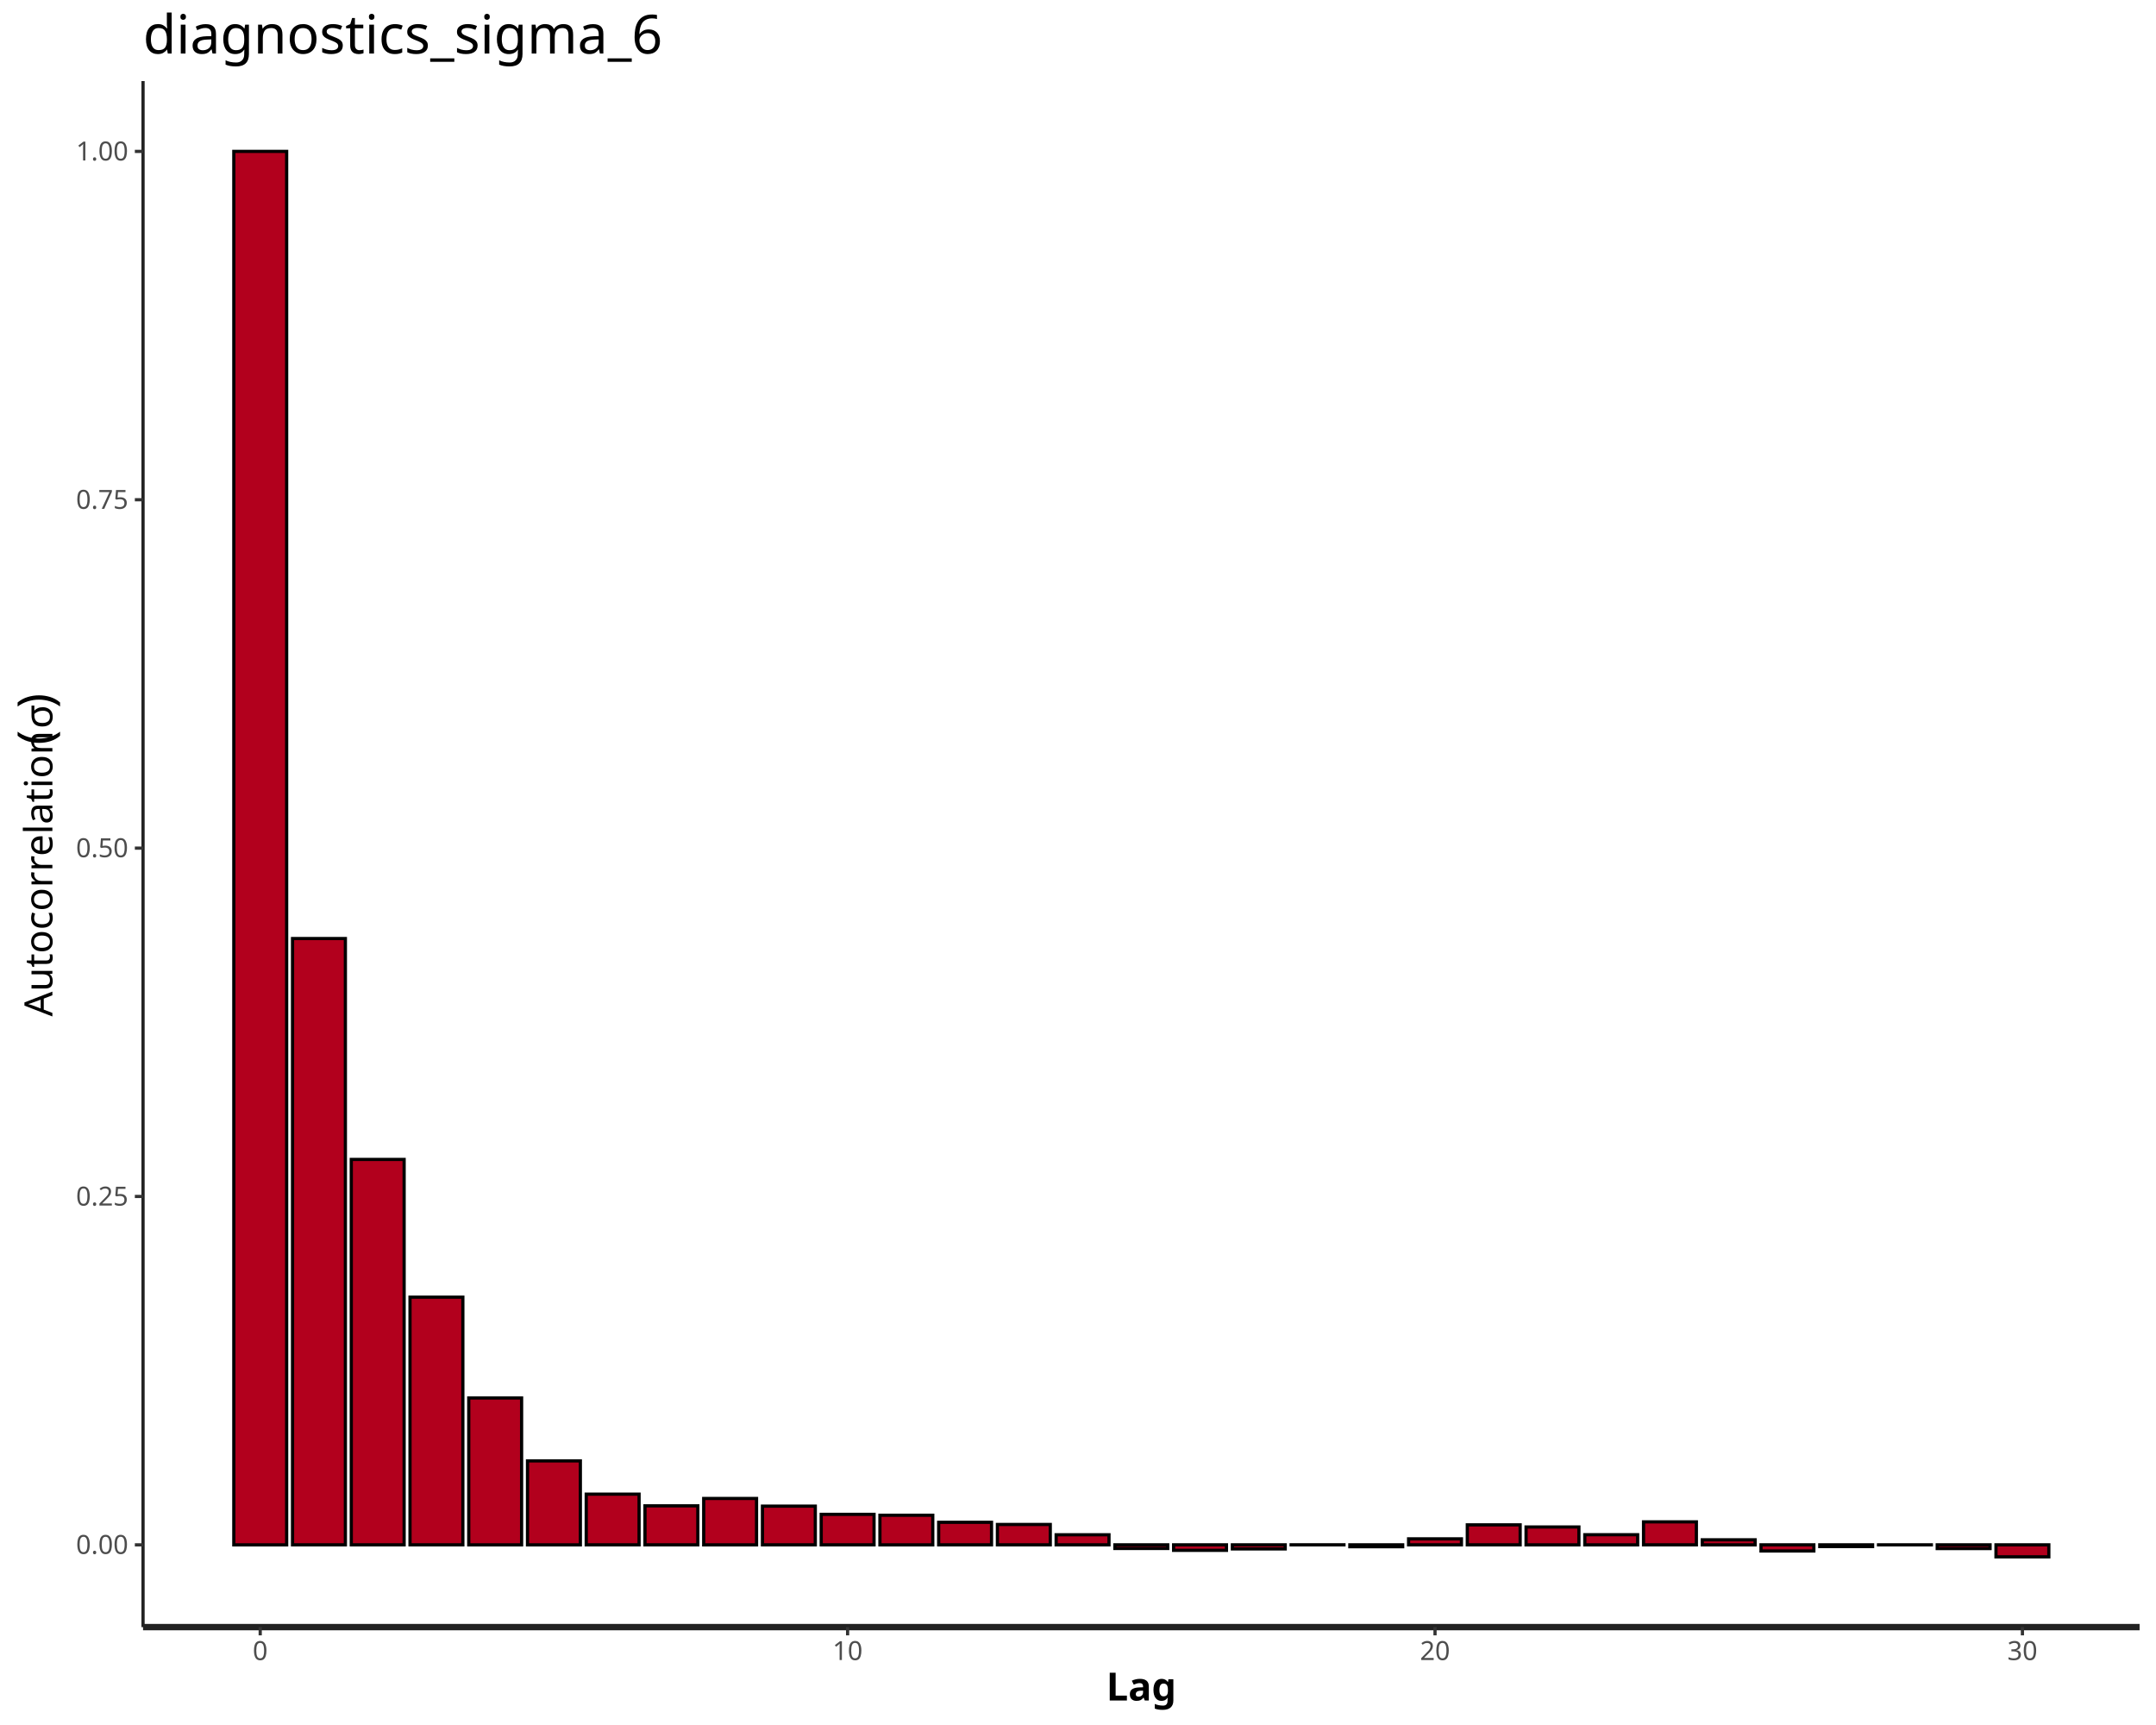
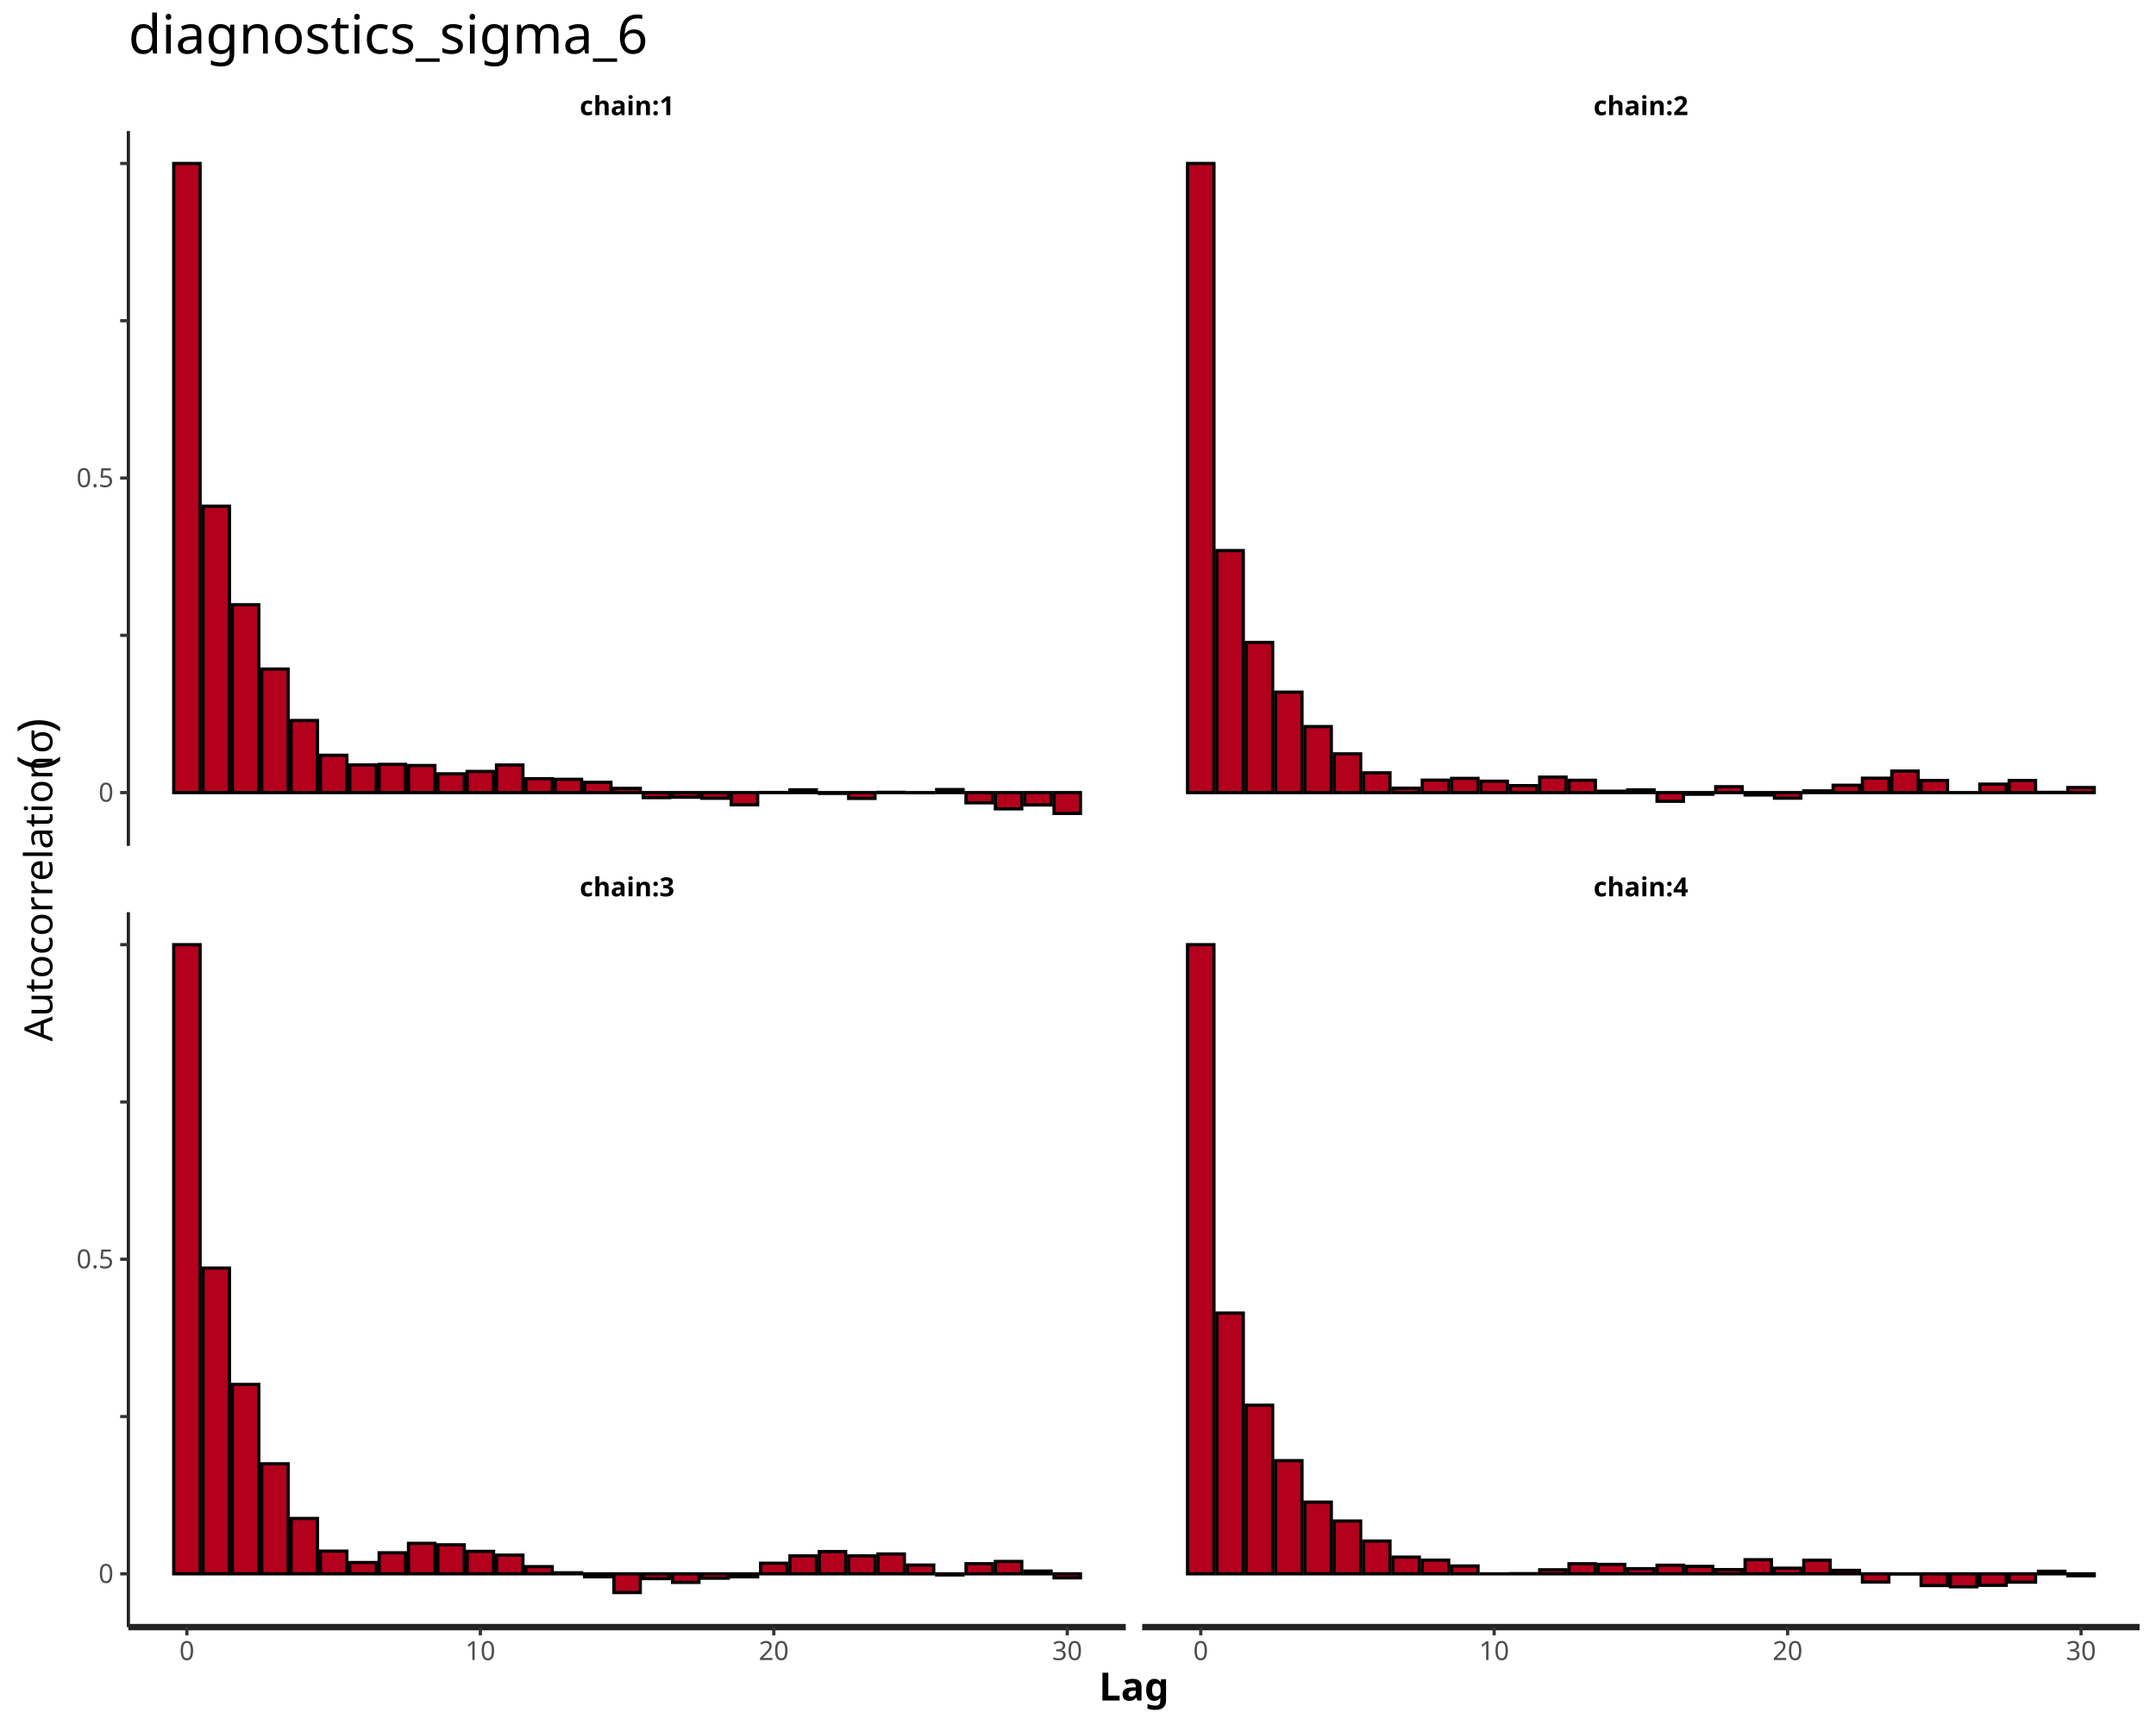
<svg xmlns="http://www.w3.org/2000/svg" class="svglite" data-engine-version="2.0" width="720.00pt" height="576.00pt" viewBox="0 0 720.00 576.00">
  <defs>
    <style type="text/css">
    .svglite line, .svglite polyline, .svglite polygon, .svglite path, .svglite rect, .svglite circle {
      fill: none;
      stroke: #000000;
      stroke-linecap: round;
      stroke-linejoin: round;
      stroke-miterlimit: 10.00;
    }
  </style>
  </defs>
  <rect width="100%" height="100%" style="stroke: none; fill: #FFFFFF;" />
  <defs>
    <clipPath id="cpMC4wMHw3MjAuMDB8MC4wMHw1NzYuMDA=">
      <rect x="0.00" y="0.00" width="720.00" height="576.00" />
    </clipPath>
  </defs>
  <g clip-path="url(#cpMC4wMHw3MjAuMDB8MC4wMHw1NzYuMDA=)">
    <rect x="0.00" y="0.00" width="720.00" height="576.00" style="stroke-width: 1.07; stroke: #FFFFFF; fill: #FFFFFF;" />
  </g>
  <defs>
-     <clipPath id="cpNDcuNzd8NzE0LjUyfDI3LjA4fDU0My4zMg==">
-       <rect x="47.77" y="27.08" width="666.75" height="516.24" />
-     </clipPath>
-   </defs>
-   <g clip-path="url(#cpNDcuNzd8NzE0LjUyfDI3LjA4fDU0My4zMg==)">
-     <rect x="47.77" y="27.08" width="666.75" height="516.24" style="stroke-width: 1.07; stroke: none; fill: #FFFFFF;" />
-     <rect x="78.08" y="50.55" width="17.65" height="465.30" style="stroke-width: 1.07; stroke-linecap: butt; stroke-linejoin: miter; fill: #B2001D;" />
-     <rect x="97.69" y="313.39" width="17.65" height="202.45" style="stroke-width: 1.07; stroke-linecap: butt; stroke-linejoin: miter; fill: #B2001D;" />
-     <rect x="117.31" y="387.15" width="17.65" height="128.69" style="stroke-width: 1.07; stroke-linecap: butt; stroke-linejoin: miter; fill: #B2001D;" />
-     <rect x="136.92" y="433.14" width="17.65" height="82.70" style="stroke-width: 1.07; stroke-linecap: butt; stroke-linejoin: miter; fill: #B2001D;" />
-     <rect x="156.54" y="466.80" width="17.65" height="49.05" style="stroke-width: 1.07; stroke-linecap: butt; stroke-linejoin: miter; fill: #B2001D;" />
-     <rect x="176.16" y="487.81" width="17.65" height="28.04" style="stroke-width: 1.07; stroke-linecap: butt; stroke-linejoin: miter; fill: #B2001D;" />
-     <rect x="195.77" y="498.92" width="17.65" height="16.92" style="stroke-width: 1.07; stroke-linecap: butt; stroke-linejoin: miter; fill: #B2001D;" />
-     <rect x="215.39" y="502.82" width="17.65" height="13.02" style="stroke-width: 1.07; stroke-linecap: butt; stroke-linejoin: miter; fill: #B2001D;" />
-     <rect x="235.00" y="500.36" width="17.65" height="15.49" style="stroke-width: 1.07; stroke-linecap: butt; stroke-linejoin: miter; fill: #B2001D;" />
-     <rect x="254.62" y="502.92" width="17.65" height="12.92" style="stroke-width: 1.07; stroke-linecap: butt; stroke-linejoin: miter; fill: #B2001D;" />
-     <rect x="274.24" y="505.66" width="17.65" height="10.18" style="stroke-width: 1.07; stroke-linecap: butt; stroke-linejoin: miter; fill: #B2001D;" />
-     <rect x="293.85" y="505.96" width="17.65" height="9.89" style="stroke-width: 1.07; stroke-linecap: butt; stroke-linejoin: miter; fill: #B2001D;" />
-     <rect x="313.47" y="508.32" width="17.65" height="7.52" style="stroke-width: 1.07; stroke-linecap: butt; stroke-linejoin: miter; fill: #B2001D;" />
-     <rect x="333.09" y="509.04" width="17.65" height="6.80" style="stroke-width: 1.07; stroke-linecap: butt; stroke-linejoin: miter; fill: #B2001D;" />
-     <rect x="352.70" y="512.48" width="17.65" height="3.36" style="stroke-width: 1.07; stroke-linecap: butt; stroke-linejoin: miter; fill: #B2001D;" />
-     <rect x="372.32" y="515.84" width="17.65" height="1.21" style="stroke-width: 1.07; stroke-linecap: butt; stroke-linejoin: miter; fill: #B2001D;" />
-     <rect x="391.93" y="515.84" width="17.65" height="1.84" style="stroke-width: 1.07; stroke-linecap: butt; stroke-linejoin: miter; fill: #B2001D;" />
-     <rect x="411.55" y="515.84" width="17.65" height="1.36" style="stroke-width: 1.07; stroke-linecap: butt; stroke-linejoin: miter; fill: #B2001D;" />
-     <rect x="431.17" y="515.83" width="17.65" height="0.012" style="stroke-width: 1.07; stroke-linecap: butt; stroke-linejoin: miter; fill: #B2001D;" />
-     <rect x="450.78" y="515.84" width="17.65" height="0.63" style="stroke-width: 1.07; stroke-linecap: butt; stroke-linejoin: miter; fill: #B2001D;" />
-     <rect x="470.40" y="513.84" width="17.65" height="2.00" style="stroke-width: 1.07; stroke-linecap: butt; stroke-linejoin: miter; fill: #B2001D;" />
-     <rect x="490.01" y="509.17" width="17.65" height="6.67" style="stroke-width: 1.07; stroke-linecap: butt; stroke-linejoin: miter; fill: #B2001D;" />
-     <rect x="509.63" y="509.88" width="17.65" height="5.97" style="stroke-width: 1.07; stroke-linecap: butt; stroke-linejoin: miter; fill: #B2001D;" />
-     <rect x="529.25" y="512.46" width="17.65" height="3.39" style="stroke-width: 1.07; stroke-linecap: butt; stroke-linejoin: miter; fill: #B2001D;" />
-     <rect x="548.86" y="508.17" width="17.65" height="7.67" style="stroke-width: 1.07; stroke-linecap: butt; stroke-linejoin: miter; fill: #B2001D;" />
-     <rect x="568.48" y="514.16" width="17.65" height="1.69" style="stroke-width: 1.07; stroke-linecap: butt; stroke-linejoin: miter; fill: #B2001D;" />
-     <rect x="588.09" y="515.84" width="17.65" height="2.05" style="stroke-width: 1.07; stroke-linecap: butt; stroke-linejoin: miter; fill: #B2001D;" />
-     <rect x="607.71" y="515.84" width="17.65" height="0.57" style="stroke-width: 1.07; stroke-linecap: butt; stroke-linejoin: miter; fill: #B2001D;" />
-     <rect x="627.33" y="515.84" width="17.65" height="0.001" style="stroke-width: 1.07; stroke-linecap: butt; stroke-linejoin: miter; fill: #B2001D;" />
-     <rect x="646.94" y="515.84" width="17.65" height="1.24" style="stroke-width: 1.07; stroke-linecap: butt; stroke-linejoin: miter; fill: #B2001D;" />
-     <rect x="666.56" y="515.84" width="17.65" height="4.01" style="stroke-width: 1.07; stroke-linecap: butt; stroke-linejoin: miter; fill: #B2001D;" />
-   </g>
-   <g clip-path="url(#cpMC4wMHw3MjAuMDB8MC4wMHw1NzYuMDA=)">
-     <polyline points="47.77,543.32 47.77,27.08 " style="stroke-width: 1.07; stroke: #222222; stroke-linecap: butt;" />
-     <text x="42.84" y="518.87" text-anchor="end" style="font-size: 8.80px; fill: #4D4D4D; font-family: sans;" textLength="17.13px" lengthAdjust="spacingAndGlyphs">0.00</text>
-     <text x="42.84" y="402.55" text-anchor="end" style="font-size: 8.80px; fill: #4D4D4D; font-family: sans;" textLength="17.13px" lengthAdjust="spacingAndGlyphs">0.25</text>
-     <text x="42.84" y="286.22" text-anchor="end" style="font-size: 8.80px; fill: #4D4D4D; font-family: sans;" textLength="17.13px" lengthAdjust="spacingAndGlyphs">0.50</text>
-     <text x="42.84" y="169.90" text-anchor="end" style="font-size: 8.80px; fill: #4D4D4D; font-family: sans;" textLength="17.13px" lengthAdjust="spacingAndGlyphs">0.75</text>
-     <text x="42.84" y="53.58" text-anchor="end" style="font-size: 8.80px; fill: #4D4D4D; font-family: sans;" textLength="17.13px" lengthAdjust="spacingAndGlyphs">1.00</text>
-     <polyline points="45.03,515.84 47.77,515.84 " style="stroke-width: 1.07; stroke: #333333; stroke-linecap: butt;" />
-     <polyline points="45.03,399.52 47.77,399.52 " style="stroke-width: 1.07; stroke: #333333; stroke-linecap: butt;" />
-     <polyline points="45.03,283.20 47.77,283.20 " style="stroke-width: 1.07; stroke: #333333; stroke-linecap: butt;" />
-     <polyline points="45.03,166.87 47.77,166.87 " style="stroke-width: 1.07; stroke: #333333; stroke-linecap: butt;" />
-     <polyline points="45.03,50.55 47.77,50.55 " style="stroke-width: 1.07; stroke: #333333; stroke-linecap: butt;" />
-     <polyline points="47.77,543.32 714.52,543.32 " style="stroke-width: 2.13; stroke: #222222; stroke-linecap: butt;" />
-     <polyline points="86.90,546.06 86.90,543.32 " style="stroke-width: 1.07; stroke: #333333; stroke-linecap: butt;" />
-     <polyline points="283.06,546.06 283.06,543.32 " style="stroke-width: 1.07; stroke: #333333; stroke-linecap: butt;" />
-     <polyline points="479.23,546.06 479.23,543.32 " style="stroke-width: 1.07; stroke: #333333; stroke-linecap: butt;" />
-     <polyline points="675.39,546.06 675.39,543.32 " style="stroke-width: 1.07; stroke: #333333; stroke-linecap: butt;" />
-     <text x="86.90" y="554.31" text-anchor="middle" style="font-size: 8.80px; fill: #4D4D4D; font-family: sans;" textLength="4.89px" lengthAdjust="spacingAndGlyphs">0</text>
-     <text x="283.06" y="554.31" text-anchor="middle" style="font-size: 8.80px; fill: #4D4D4D; font-family: sans;" textLength="9.79px" lengthAdjust="spacingAndGlyphs">10</text>
-     <text x="479.23" y="554.31" text-anchor="middle" style="font-size: 8.80px; fill: #4D4D4D; font-family: sans;" textLength="9.79px" lengthAdjust="spacingAndGlyphs">20</text>
-     <text x="675.39" y="554.31" text-anchor="middle" style="font-size: 8.80px; fill: #4D4D4D; font-family: sans;" textLength="9.79px" lengthAdjust="spacingAndGlyphs">30</text>
-     <text x="381.14" y="567.82" text-anchor="middle" style="font-size: 13.00px; font-weight: bold; font-family: sans;" textLength="21.69px" lengthAdjust="spacingAndGlyphs">Lag</text>
-     <text transform="translate(17.49,339.41) rotate(-90)" style="font-size: 13.00px; font-family: sans;" textLength="87.45px" lengthAdjust="spacingAndGlyphs">Autocorrelation</text>
-     <text transform="translate(17.49,251.96) rotate(-90)" style="font-size: 13.00px; font-family: sans;" textLength="3.25px" lengthAdjust="spacingAndGlyphs"> </text>
-     <text transform="translate(17.49,248.71) rotate(-90)" style="font-size: 16.25px; font-family: sans;" textLength="5.41px" lengthAdjust="spacingAndGlyphs">(</text>
-     <text transform="translate(17.49,243.30) rotate(-90)" style="font-size: 13.00px; font-family: sans;" textLength="6.90px" lengthAdjust="spacingAndGlyphs">σ</text>
-     <text transform="translate(17.49,236.40) rotate(-90)" style="font-size: 16.25px; font-family: sans;" textLength="5.40px" lengthAdjust="spacingAndGlyphs">)</text>
-     <text x="47.77" y="17.87" style="font-size: 18.00px; font-family: sans;" textLength="168.13px" lengthAdjust="spacingAndGlyphs">diagnostics_sigma_6</text>
+     <clipPath id="cpNDIuODd8Mzc1Ljk2fDQzLjczfDI4Mi40Ng==">
+       <rect x="42.87" y="43.73" width="333.08" height="238.73" />
+     </clipPath>
+   </defs>
+   <g clip-path="url(#cpNDIuODd8Mzc1Ljk2fDQzLjczfDI4Mi40Ng==)">
+     <rect x="42.87" y="43.73" width="333.08" height="238.73" style="stroke-width: 1.07; stroke: none; fill: #FFFFFF;" />
+     <rect x="58.01" y="54.58" width="8.82" height="210.08" style="stroke-width: 1.07; stroke-linecap: butt; stroke-linejoin: miter; fill: #B2001D;" />
+     <rect x="67.81" y="169.02" width="8.82" height="95.64" style="stroke-width: 1.07; stroke-linecap: butt; stroke-linejoin: miter; fill: #B2001D;" />
+     <rect x="77.61" y="201.93" width="8.82" height="62.73" style="stroke-width: 1.07; stroke-linecap: butt; stroke-linejoin: miter; fill: #B2001D;" />
+     <rect x="87.41" y="223.40" width="8.82" height="41.26" style="stroke-width: 1.07; stroke-linecap: butt; stroke-linejoin: miter; fill: #B2001D;" />
+     <rect x="97.21" y="240.58" width="8.82" height="24.08" style="stroke-width: 1.07; stroke-linecap: butt; stroke-linejoin: miter; fill: #B2001D;" />
+     <rect x="107.01" y="252.19" width="8.82" height="12.47" style="stroke-width: 1.07; stroke-linecap: butt; stroke-linejoin: miter; fill: #B2001D;" />
+     <rect x="116.81" y="255.42" width="8.82" height="9.24" style="stroke-width: 1.07; stroke-linecap: butt; stroke-linejoin: miter; fill: #B2001D;" />
+     <rect x="126.61" y="255.23" width="8.82" height="9.43" style="stroke-width: 1.07; stroke-linecap: butt; stroke-linejoin: miter; fill: #B2001D;" />
+     <rect x="136.41" y="255.61" width="8.82" height="9.05" style="stroke-width: 1.07; stroke-linecap: butt; stroke-linejoin: miter; fill: #B2001D;" />
+     <rect x="146.21" y="258.39" width="8.82" height="6.28" style="stroke-width: 1.07; stroke-linecap: butt; stroke-linejoin: miter; fill: #B2001D;" />
+     <rect x="156.01" y="257.59" width="8.82" height="7.08" style="stroke-width: 1.07; stroke-linecap: butt; stroke-linejoin: miter; fill: #B2001D;" />
+     <rect x="165.81" y="255.44" width="8.82" height="9.22" style="stroke-width: 1.07; stroke-linecap: butt; stroke-linejoin: miter; fill: #B2001D;" />
+     <rect x="175.61" y="260.01" width="8.82" height="4.65" style="stroke-width: 1.07; stroke-linecap: butt; stroke-linejoin: miter; fill: #B2001D;" />
+     <rect x="185.41" y="260.22" width="8.82" height="4.44" style="stroke-width: 1.07; stroke-linecap: butt; stroke-linejoin: miter; fill: #B2001D;" />
+     <rect x="195.21" y="261.23" width="8.82" height="3.44" style="stroke-width: 1.07; stroke-linecap: butt; stroke-linejoin: miter; fill: #B2001D;" />
+     <rect x="205.01" y="263.24" width="8.82" height="1.42" style="stroke-width: 1.07; stroke-linecap: butt; stroke-linejoin: miter; fill: #B2001D;" />
+     <rect x="214.81" y="264.66" width="8.82" height="1.68" style="stroke-width: 1.07; stroke-linecap: butt; stroke-linejoin: miter; fill: #B2001D;" />
+     <rect x="224.60" y="264.66" width="8.82" height="1.54" style="stroke-width: 1.07; stroke-linecap: butt; stroke-linejoin: miter; fill: #B2001D;" />
+     <rect x="234.40" y="264.66" width="8.82" height="1.89" style="stroke-width: 1.07; stroke-linecap: butt; stroke-linejoin: miter; fill: #B2001D;" />
+     <rect x="244.20" y="264.66" width="8.82" height="4.07" style="stroke-width: 1.07; stroke-linecap: butt; stroke-linejoin: miter; fill: #B2001D;" />
+     <rect x="254.00" y="264.61" width="8.82" height="0.052" style="stroke-width: 1.07; stroke-linecap: butt; stroke-linejoin: miter; fill: #B2001D;" />
+     <rect x="263.80" y="263.72" width="8.82" height="0.94" style="stroke-width: 1.07; stroke-linecap: butt; stroke-linejoin: miter; fill: #B2001D;" />
+     <rect x="273.60" y="264.66" width="8.82" height="0.27" style="stroke-width: 1.07; stroke-linecap: butt; stroke-linejoin: miter; fill: #B2001D;" />
+     <rect x="283.40" y="264.66" width="8.82" height="1.94" style="stroke-width: 1.07; stroke-linecap: butt; stroke-linejoin: miter; fill: #B2001D;" />
+     <rect x="293.20" y="264.56" width="8.82" height="0.10" style="stroke-width: 1.07; stroke-linecap: butt; stroke-linejoin: miter; fill: #B2001D;" />
+     <rect x="303.00" y="264.66" width="8.82" height="0.046" style="stroke-width: 1.07; stroke-linecap: butt; stroke-linejoin: miter; fill: #B2001D;" />
+     <rect x="312.80" y="263.64" width="8.82" height="1.02" style="stroke-width: 1.07; stroke-linecap: butt; stroke-linejoin: miter; fill: #B2001D;" />
+     <rect x="322.60" y="264.66" width="8.82" height="3.41" style="stroke-width: 1.07; stroke-linecap: butt; stroke-linejoin: miter; fill: #B2001D;" />
+     <rect x="332.40" y="264.66" width="8.82" height="5.42" style="stroke-width: 1.07; stroke-linecap: butt; stroke-linejoin: miter; fill: #B2001D;" />
+     <rect x="342.20" y="264.66" width="8.82" height="4.12" style="stroke-width: 1.07; stroke-linecap: butt; stroke-linejoin: miter; fill: #B2001D;" />
+     <rect x="352.00" y="264.66" width="8.82" height="6.95" style="stroke-width: 1.07; stroke-linecap: butt; stroke-linejoin: miter; fill: #B2001D;" />
+   </g>
+   <g clip-path="url(#cpMC4wMHw3MjAuMDB8MC4wMHw1NzYuMDA=)">
+ </g>
+   <defs>
+     <clipPath id="cpNDIuODd8Mzc1Ljk2fDMwNC41OXw1NDMuMzI=">
+       <rect x="42.87" y="304.59" width="333.08" height="238.73" />
+     </clipPath>
+   </defs>
+   <g clip-path="url(#cpNDIuODd8Mzc1Ljk2fDMwNC41OXw1NDMuMzI=)">
+     <rect x="42.87" y="304.59" width="333.08" height="238.73" style="stroke-width: 1.07; stroke: none; fill: #FFFFFF;" />
+     <rect x="58.01" y="315.44" width="8.82" height="210.08" style="stroke-width: 1.07; stroke-linecap: butt; stroke-linejoin: miter; fill: #B2001D;" />
+     <rect x="67.81" y="423.44" width="8.82" height="102.08" style="stroke-width: 1.07; stroke-linecap: butt; stroke-linejoin: miter; fill: #B2001D;" />
+     <rect x="77.61" y="462.28" width="8.82" height="63.24" style="stroke-width: 1.07; stroke-linecap: butt; stroke-linejoin: miter; fill: #B2001D;" />
+     <rect x="87.41" y="488.78" width="8.82" height="36.74" style="stroke-width: 1.07; stroke-linecap: butt; stroke-linejoin: miter; fill: #B2001D;" />
+     <rect x="97.21" y="507.03" width="8.82" height="18.49" style="stroke-width: 1.07; stroke-linecap: butt; stroke-linejoin: miter; fill: #B2001D;" />
+     <rect x="107.01" y="517.94" width="8.82" height="7.58" style="stroke-width: 1.07; stroke-linecap: butt; stroke-linejoin: miter; fill: #B2001D;" />
+     <rect x="116.81" y="521.74" width="8.82" height="3.78" style="stroke-width: 1.07; stroke-linecap: butt; stroke-linejoin: miter; fill: #B2001D;" />
+     <rect x="126.61" y="518.49" width="8.82" height="7.03" style="stroke-width: 1.07; stroke-linecap: butt; stroke-linejoin: miter; fill: #B2001D;" />
+     <rect x="136.41" y="515.34" width="8.82" height="10.18" style="stroke-width: 1.07; stroke-linecap: butt; stroke-linejoin: miter; fill: #B2001D;" />
+     <rect x="146.21" y="515.83" width="8.82" height="9.69" style="stroke-width: 1.07; stroke-linecap: butt; stroke-linejoin: miter; fill: #B2001D;" />
+     <rect x="156.01" y="518.02" width="8.82" height="7.50" style="stroke-width: 1.07; stroke-linecap: butt; stroke-linejoin: miter; fill: #B2001D;" />
+     <rect x="165.81" y="519.27" width="8.82" height="6.25" style="stroke-width: 1.07; stroke-linecap: butt; stroke-linejoin: miter; fill: #B2001D;" />
+     <rect x="175.61" y="523.11" width="8.82" height="2.41" style="stroke-width: 1.07; stroke-linecap: butt; stroke-linejoin: miter; fill: #B2001D;" />
+     <rect x="185.41" y="525.17" width="8.82" height="0.35" style="stroke-width: 1.07; stroke-linecap: butt; stroke-linejoin: miter; fill: #B2001D;" />
+     <rect x="195.21" y="525.52" width="8.82" height="0.99" style="stroke-width: 1.07; stroke-linecap: butt; stroke-linejoin: miter; fill: #B2001D;" />
+     <rect x="205.01" y="525.52" width="8.82" height="6.25" style="stroke-width: 1.07; stroke-linecap: butt; stroke-linejoin: miter; fill: #B2001D;" />
+     <rect x="214.81" y="525.52" width="8.82" height="1.60" style="stroke-width: 1.07; stroke-linecap: butt; stroke-linejoin: miter; fill: #B2001D;" />
+     <rect x="224.60" y="525.52" width="8.82" height="2.86" style="stroke-width: 1.07; stroke-linecap: butt; stroke-linejoin: miter; fill: #B2001D;" />
+     <rect x="234.40" y="525.52" width="8.82" height="1.46" style="stroke-width: 1.07; stroke-linecap: butt; stroke-linejoin: miter; fill: #B2001D;" />
+     <rect x="244.20" y="525.52" width="8.82" height="1.00" style="stroke-width: 1.07; stroke-linecap: butt; stroke-linejoin: miter; fill: #B2001D;" />
+     <rect x="254.00" y="521.98" width="8.82" height="3.54" style="stroke-width: 1.07; stroke-linecap: butt; stroke-linejoin: miter; fill: #B2001D;" />
+     <rect x="263.80" y="519.53" width="8.82" height="5.99" style="stroke-width: 1.07; stroke-linecap: butt; stroke-linejoin: miter; fill: #B2001D;" />
+     <rect x="273.60" y="518.09" width="8.82" height="7.43" style="stroke-width: 1.07; stroke-linecap: butt; stroke-linejoin: miter; fill: #B2001D;" />
+     <rect x="283.40" y="519.53" width="8.82" height="5.99" style="stroke-width: 1.07; stroke-linecap: butt; stroke-linejoin: miter; fill: #B2001D;" />
+     <rect x="293.20" y="518.89" width="8.82" height="6.63" style="stroke-width: 1.07; stroke-linecap: butt; stroke-linejoin: miter; fill: #B2001D;" />
+     <rect x="303.00" y="522.59" width="8.82" height="2.94" style="stroke-width: 1.07; stroke-linecap: butt; stroke-linejoin: miter; fill: #B2001D;" />
+     <rect x="312.80" y="525.52" width="8.82" height="0.37" style="stroke-width: 1.07; stroke-linecap: butt; stroke-linejoin: miter; fill: #B2001D;" />
+     <rect x="322.60" y="522.14" width="8.82" height="3.38" style="stroke-width: 1.07; stroke-linecap: butt; stroke-linejoin: miter; fill: #B2001D;" />
+     <rect x="332.40" y="521.38" width="8.82" height="4.14" style="stroke-width: 1.07; stroke-linecap: butt; stroke-linejoin: miter; fill: #B2001D;" />
+     <rect x="342.20" y="524.60" width="8.82" height="0.92" style="stroke-width: 1.07; stroke-linecap: butt; stroke-linejoin: miter; fill: #B2001D;" />
+     <rect x="352.00" y="525.52" width="8.82" height="1.34" style="stroke-width: 1.07; stroke-linecap: butt; stroke-linejoin: miter; fill: #B2001D;" />
+   </g>
+   <g clip-path="url(#cpMC4wMHw3MjAuMDB8MC4wMHw1NzYuMDA=)">
+ </g>
+   <defs>
+     <clipPath id="cpMzgxLjQ0fDcxNC41Mnw0My43M3wyODIuNDY=">
+       <rect x="381.44" y="43.73" width="333.08" height="238.73" />
+     </clipPath>
+   </defs>
+   <g clip-path="url(#cpMzgxLjQ0fDcxNC41Mnw0My43M3wyODIuNDY=)">
+     <rect x="381.44" y="43.73" width="333.08" height="238.73" style="stroke-width: 1.07; stroke: none; fill: #FFFFFF;" />
+     <rect x="396.58" y="54.58" width="8.82" height="210.08" style="stroke-width: 1.07; stroke-linecap: butt; stroke-linejoin: miter; fill: #B2001D;" />
+     <rect x="406.38" y="183.84" width="8.82" height="80.82" style="stroke-width: 1.07; stroke-linecap: butt; stroke-linejoin: miter; fill: #B2001D;" />
+     <rect x="416.18" y="214.51" width="8.82" height="50.15" style="stroke-width: 1.07; stroke-linecap: butt; stroke-linejoin: miter; fill: #B2001D;" />
+     <rect x="425.98" y="231.11" width="8.82" height="33.56" style="stroke-width: 1.07; stroke-linecap: butt; stroke-linejoin: miter; fill: #B2001D;" />
+     <rect x="435.77" y="242.61" width="8.82" height="22.06" style="stroke-width: 1.07; stroke-linecap: butt; stroke-linejoin: miter; fill: #B2001D;" />
+     <rect x="445.57" y="251.72" width="8.82" height="12.95" style="stroke-width: 1.07; stroke-linecap: butt; stroke-linejoin: miter; fill: #B2001D;" />
+     <rect x="455.37" y="258.06" width="8.82" height="6.60" style="stroke-width: 1.07; stroke-linecap: butt; stroke-linejoin: miter; fill: #B2001D;" />
+     <rect x="465.17" y="263.18" width="8.82" height="1.48" style="stroke-width: 1.07; stroke-linecap: butt; stroke-linejoin: miter; fill: #B2001D;" />
+     <rect x="474.97" y="260.49" width="8.82" height="4.18" style="stroke-width: 1.07; stroke-linecap: butt; stroke-linejoin: miter; fill: #B2001D;" />
+     <rect x="484.77" y="259.91" width="8.82" height="4.75" style="stroke-width: 1.07; stroke-linecap: butt; stroke-linejoin: miter; fill: #B2001D;" />
+     <rect x="494.57" y="260.85" width="8.82" height="3.82" style="stroke-width: 1.07; stroke-linecap: butt; stroke-linejoin: miter; fill: #B2001D;" />
+     <rect x="504.37" y="262.33" width="8.82" height="2.33" style="stroke-width: 1.07; stroke-linecap: butt; stroke-linejoin: miter; fill: #B2001D;" />
+     <rect x="514.17" y="259.49" width="8.82" height="5.17" style="stroke-width: 1.07; stroke-linecap: butt; stroke-linejoin: miter; fill: #B2001D;" />
+     <rect x="523.97" y="260.54" width="8.82" height="4.12" style="stroke-width: 1.07; stroke-linecap: butt; stroke-linejoin: miter; fill: #B2001D;" />
+     <rect x="533.77" y="264.19" width="8.82" height="0.47" style="stroke-width: 1.07; stroke-linecap: butt; stroke-linejoin: miter; fill: #B2001D;" />
+     <rect x="543.57" y="263.74" width="8.82" height="0.92" style="stroke-width: 1.07; stroke-linecap: butt; stroke-linejoin: miter; fill: #B2001D;" />
+     <rect x="553.37" y="264.66" width="8.82" height="2.90" style="stroke-width: 1.07; stroke-linecap: butt; stroke-linejoin: miter; fill: #B2001D;" />
+     <rect x="563.17" y="264.66" width="8.82" height="0.55" style="stroke-width: 1.07; stroke-linecap: butt; stroke-linejoin: miter; fill: #B2001D;" />
+     <rect x="572.97" y="262.69" width="8.82" height="1.97" style="stroke-width: 1.07; stroke-linecap: butt; stroke-linejoin: miter; fill: #B2001D;" />
+     <rect x="582.77" y="264.66" width="8.82" height="0.80" style="stroke-width: 1.07; stroke-linecap: butt; stroke-linejoin: miter; fill: #B2001D;" />
+     <rect x="592.57" y="264.66" width="8.82" height="1.86" style="stroke-width: 1.07; stroke-linecap: butt; stroke-linejoin: miter; fill: #B2001D;" />
+     <rect x="602.37" y="264.08" width="8.82" height="0.58" style="stroke-width: 1.07; stroke-linecap: butt; stroke-linejoin: miter; fill: #B2001D;" />
+     <rect x="612.17" y="262.20" width="8.82" height="2.46" style="stroke-width: 1.07; stroke-linecap: butt; stroke-linejoin: miter; fill: #B2001D;" />
+     <rect x="621.96" y="259.85" width="8.82" height="4.81" style="stroke-width: 1.07; stroke-linecap: butt; stroke-linejoin: miter; fill: #B2001D;" />
+     <rect x="631.76" y="257.47" width="8.82" height="7.19" style="stroke-width: 1.07; stroke-linecap: butt; stroke-linejoin: miter; fill: #B2001D;" />
+     <rect x="641.56" y="260.60" width="8.82" height="4.06" style="stroke-width: 1.07; stroke-linecap: butt; stroke-linejoin: miter; fill: #B2001D;" />
+     <rect x="651.36" y="264.66" width="8.82" height="0.017" style="stroke-width: 1.07; stroke-linecap: butt; stroke-linejoin: miter; fill: #B2001D;" />
+     <rect x="661.16" y="261.83" width="8.82" height="2.84" style="stroke-width: 1.07; stroke-linecap: butt; stroke-linejoin: miter; fill: #B2001D;" />
+     <rect x="670.96" y="260.60" width="8.82" height="4.06" style="stroke-width: 1.07; stroke-linecap: butt; stroke-linejoin: miter; fill: #B2001D;" />
+     <rect x="680.76" y="264.57" width="8.82" height="0.091" style="stroke-width: 1.07; stroke-linecap: butt; stroke-linejoin: miter; fill: #B2001D;" />
+     <rect x="690.56" y="262.97" width="8.82" height="1.69" style="stroke-width: 1.07; stroke-linecap: butt; stroke-linejoin: miter; fill: #B2001D;" />
+   </g>
+   <g clip-path="url(#cpMC4wMHw3MjAuMDB8MC4wMHw1NzYuMDA=)">
+ </g>
+   <defs>
+     <clipPath id="cpMzgxLjQ0fDcxNC41MnwzMDQuNTl8NTQzLjMy">
+       <rect x="381.44" y="304.59" width="333.08" height="238.73" />
+     </clipPath>
+   </defs>
+   <g clip-path="url(#cpMzgxLjQ0fDcxNC41MnwzMDQuNTl8NTQzLjMy)">
+     <rect x="381.44" y="304.59" width="333.08" height="238.73" style="stroke-width: 1.07; stroke: none; fill: #FFFFFF;" />
+     <rect x="396.58" y="315.44" width="8.82" height="210.08" style="stroke-width: 1.07; stroke-linecap: butt; stroke-linejoin: miter; fill: #B2001D;" />
+     <rect x="406.38" y="438.44" width="8.82" height="87.08" style="stroke-width: 1.07; stroke-linecap: butt; stroke-linejoin: miter; fill: #B2001D;" />
+     <rect x="416.18" y="469.22" width="8.82" height="56.30" style="stroke-width: 1.07; stroke-linecap: butt; stroke-linejoin: miter; fill: #B2001D;" />
+     <rect x="425.98" y="487.72" width="8.82" height="37.80" style="stroke-width: 1.07; stroke-linecap: butt; stroke-linejoin: miter; fill: #B2001D;" />
+     <rect x="435.77" y="501.57" width="8.82" height="23.95" style="stroke-width: 1.07; stroke-linecap: butt; stroke-linejoin: miter; fill: #B2001D;" />
+     <rect x="445.57" y="507.88" width="8.82" height="17.64" style="stroke-width: 1.07; stroke-linecap: butt; stroke-linejoin: miter; fill: #B2001D;" />
+     <rect x="455.37" y="514.58" width="8.82" height="10.94" style="stroke-width: 1.07; stroke-linecap: butt; stroke-linejoin: miter; fill: #B2001D;" />
+     <rect x="465.17" y="519.94" width="8.82" height="5.58" style="stroke-width: 1.07; stroke-linecap: butt; stroke-linejoin: miter; fill: #B2001D;" />
+     <rect x="474.97" y="520.95" width="8.82" height="4.57" style="stroke-width: 1.07; stroke-linecap: butt; stroke-linejoin: miter; fill: #B2001D;" />
+     <rect x="484.77" y="522.90" width="8.82" height="2.62" style="stroke-width: 1.07; stroke-linecap: butt; stroke-linejoin: miter; fill: #B2001D;" />
+     <rect x="494.57" y="525.52" width="8.82" height="0.002" style="stroke-width: 1.07; stroke-linecap: butt; stroke-linejoin: miter; fill: #B2001D;" />
+     <rect x="504.37" y="525.46" width="8.82" height="0.060" style="stroke-width: 1.07; stroke-linecap: butt; stroke-linejoin: miter; fill: #B2001D;" />
+     <rect x="514.17" y="524.17" width="8.82" height="1.35" style="stroke-width: 1.07; stroke-linecap: butt; stroke-linejoin: miter; fill: #B2001D;" />
+     <rect x="523.97" y="522.15" width="8.82" height="3.37" style="stroke-width: 1.07; stroke-linecap: butt; stroke-linejoin: miter; fill: #B2001D;" />
+     <rect x="533.77" y="522.37" width="8.82" height="3.15" style="stroke-width: 1.07; stroke-linecap: butt; stroke-linejoin: miter; fill: #B2001D;" />
+     <rect x="543.57" y="523.80" width="8.82" height="1.72" style="stroke-width: 1.07; stroke-linecap: butt; stroke-linejoin: miter; fill: #B2001D;" />
+     <rect x="553.37" y="522.65" width="8.82" height="2.87" style="stroke-width: 1.07; stroke-linecap: butt; stroke-linejoin: miter; fill: #B2001D;" />
+     <rect x="563.17" y="523.03" width="8.82" height="2.49" style="stroke-width: 1.07; stroke-linecap: butt; stroke-linejoin: miter; fill: #B2001D;" />
+     <rect x="572.97" y="524.11" width="8.82" height="1.41" style="stroke-width: 1.07; stroke-linecap: butt; stroke-linejoin: miter; fill: #B2001D;" />
+     <rect x="582.77" y="520.80" width="8.82" height="4.72" style="stroke-width: 1.07; stroke-linecap: butt; stroke-linejoin: miter; fill: #B2001D;" />
+     <rect x="592.57" y="523.64" width="8.82" height="1.88" style="stroke-width: 1.07; stroke-linecap: butt; stroke-linejoin: miter; fill: #B2001D;" />
+     <rect x="602.37" y="520.98" width="8.82" height="4.54" style="stroke-width: 1.07; stroke-linecap: butt; stroke-linejoin: miter; fill: #B2001D;" />
+     <rect x="612.17" y="524.36" width="8.82" height="1.16" style="stroke-width: 1.07; stroke-linecap: butt; stroke-linejoin: miter; fill: #B2001D;" />
+     <rect x="621.96" y="525.52" width="8.82" height="2.75" style="stroke-width: 1.07; stroke-linecap: butt; stroke-linejoin: miter; fill: #B2001D;" />
+     <rect x="631.76" y="525.52" width="8.82" height="0.069" style="stroke-width: 1.07; stroke-linecap: butt; stroke-linejoin: miter; fill: #B2001D;" />
+     <rect x="641.56" y="525.52" width="8.82" height="3.91" style="stroke-width: 1.07; stroke-linecap: butt; stroke-linejoin: miter; fill: #B2001D;" />
+     <rect x="651.36" y="525.52" width="8.82" height="4.33" style="stroke-width: 1.07; stroke-linecap: butt; stroke-linejoin: miter; fill: #B2001D;" />
+     <rect x="661.16" y="525.52" width="8.82" height="3.84" style="stroke-width: 1.07; stroke-linecap: butt; stroke-linejoin: miter; fill: #B2001D;" />
+     <rect x="670.96" y="525.52" width="8.82" height="2.78" style="stroke-width: 1.07; stroke-linecap: butt; stroke-linejoin: miter; fill: #B2001D;" />
+     <rect x="680.76" y="524.66" width="8.82" height="0.86" style="stroke-width: 1.07; stroke-linecap: butt; stroke-linejoin: miter; fill: #B2001D;" />
+     <rect x="690.56" y="525.52" width="8.82" height="0.65" style="stroke-width: 1.07; stroke-linecap: butt; stroke-linejoin: miter; fill: #B2001D;" />
+   </g>
+   <g clip-path="url(#cpMC4wMHw3MjAuMDB8MC4wMHw1NzYuMDA=)">
+ </g>
+   <defs>
+     <clipPath id="cpNDIuODd8Mzc1Ljk2fDI4Ny45NHwzMDQuNTk=">
+       <rect x="42.87" y="287.94" width="333.08" height="16.65" />
+     </clipPath>
+   </defs>
+   <g clip-path="url(#cpNDIuODd8Mzc1Ljk2fDI4Ny45NHwzMDQuNTk=)">
+     <text x="209.42" y="299.29" text-anchor="middle" style="font-size: 8.80px; font-weight: bold; font-family: sans;" textLength="28.38px" lengthAdjust="spacingAndGlyphs">chain:3</text>
+   </g>
+   <g clip-path="url(#cpMC4wMHw3MjAuMDB8MC4wMHw1NzYuMDA=)">
+ </g>
+   <defs>
+     <clipPath id="cpMzgxLjQ0fDcxNC41MnwyODcuOTR8MzA0LjU5">
+       <rect x="381.44" y="287.94" width="333.08" height="16.65" />
+     </clipPath>
+   </defs>
+   <g clip-path="url(#cpMzgxLjQ0fDcxNC41MnwyODcuOTR8MzA0LjU5)">
+     <text x="547.98" y="299.29" text-anchor="middle" style="font-size: 8.80px; font-weight: bold; font-family: sans;" textLength="28.38px" lengthAdjust="spacingAndGlyphs">chain:4</text>
+   </g>
+   <g clip-path="url(#cpMC4wMHw3MjAuMDB8MC4wMHw1NzYuMDA=)">
+ </g>
+   <defs>
+     <clipPath id="cpNDIuODd8Mzc1Ljk2fDI3LjA4fDQzLjcz">
+       <rect x="42.87" y="27.08" width="333.08" height="16.65" />
+     </clipPath>
+   </defs>
+   <g clip-path="url(#cpNDIuODd8Mzc1Ljk2fDI3LjA4fDQzLjcz)">
+     <text x="209.42" y="38.44" text-anchor="middle" style="font-size: 8.80px; font-weight: bold; font-family: sans;" textLength="28.38px" lengthAdjust="spacingAndGlyphs">chain:1</text>
+   </g>
+   <g clip-path="url(#cpMC4wMHw3MjAuMDB8MC4wMHw1NzYuMDA=)">
+ </g>
+   <defs>
+     <clipPath id="cpMzgxLjQ0fDcxNC41MnwyNy4wOHw0My43Mw==">
+       <rect x="381.44" y="27.08" width="333.08" height="16.65" />
+     </clipPath>
+   </defs>
+   <g clip-path="url(#cpMzgxLjQ0fDcxNC41MnwyNy4wOHw0My43Mw==)">
+     <text x="547.98" y="38.44" text-anchor="middle" style="font-size: 8.80px; font-weight: bold; font-family: sans;" textLength="28.38px" lengthAdjust="spacingAndGlyphs">chain:2</text>
+   </g>
+   <g clip-path="url(#cpMC4wMHw3MjAuMDB8MC4wMHw1NzYuMDA=)">
+     <polyline points="42.87,543.32 375.96,543.32 " style="stroke-width: 2.13; stroke: #222222; stroke-linecap: butt;" />
+     <polyline points="62.42,546.06 62.42,543.32 " style="stroke-width: 1.07; stroke: #333333; stroke-linecap: butt;" />
+     <polyline points="160.42,546.06 160.42,543.32 " style="stroke-width: 1.07; stroke: #333333; stroke-linecap: butt;" />
+     <polyline points="258.41,546.06 258.41,543.32 " style="stroke-width: 1.07; stroke: #333333; stroke-linecap: butt;" />
+     <polyline points="356.41,546.06 356.41,543.32 " style="stroke-width: 1.07; stroke: #333333; stroke-linecap: butt;" />
+     <text x="62.42" y="554.31" text-anchor="middle" style="font-size: 8.80px; fill: #4D4D4D; font-family: sans;" textLength="4.89px" lengthAdjust="spacingAndGlyphs">0</text>
+     <text x="160.42" y="554.31" text-anchor="middle" style="font-size: 8.80px; fill: #4D4D4D; font-family: sans;" textLength="9.79px" lengthAdjust="spacingAndGlyphs">10</text>
+     <text x="258.41" y="554.31" text-anchor="middle" style="font-size: 8.80px; fill: #4D4D4D; font-family: sans;" textLength="9.79px" lengthAdjust="spacingAndGlyphs">20</text>
+     <text x="356.41" y="554.31" text-anchor="middle" style="font-size: 8.80px; fill: #4D4D4D; font-family: sans;" textLength="9.79px" lengthAdjust="spacingAndGlyphs">30</text>
+     <polyline points="381.44,543.32 714.52,543.32 " style="stroke-width: 2.13; stroke: #222222; stroke-linecap: butt;" />
+     <polyline points="400.99,546.06 400.99,543.32 " style="stroke-width: 1.07; stroke: #333333; stroke-linecap: butt;" />
+     <polyline points="498.98,546.06 498.98,543.32 " style="stroke-width: 1.07; stroke: #333333; stroke-linecap: butt;" />
+     <polyline points="596.98,546.06 596.98,543.32 " style="stroke-width: 1.07; stroke: #333333; stroke-linecap: butt;" />
+     <polyline points="694.97,546.06 694.97,543.32 " style="stroke-width: 1.07; stroke: #333333; stroke-linecap: butt;" />
+     <text x="400.99" y="554.31" text-anchor="middle" style="font-size: 8.80px; fill: #4D4D4D; font-family: sans;" textLength="4.89px" lengthAdjust="spacingAndGlyphs">0</text>
+     <text x="498.98" y="554.31" text-anchor="middle" style="font-size: 8.80px; fill: #4D4D4D; font-family: sans;" textLength="9.79px" lengthAdjust="spacingAndGlyphs">10</text>
+     <text x="596.98" y="554.31" text-anchor="middle" style="font-size: 8.80px; fill: #4D4D4D; font-family: sans;" textLength="9.79px" lengthAdjust="spacingAndGlyphs">20</text>
+     <text x="694.97" y="554.31" text-anchor="middle" style="font-size: 8.80px; fill: #4D4D4D; font-family: sans;" textLength="9.79px" lengthAdjust="spacingAndGlyphs">30</text>
+     <polyline points="42.87,282.46 42.87,43.73 " style="stroke-width: 1.07; stroke: #222222; stroke-linecap: butt;" />
+     <text x="37.94" y="267.69" text-anchor="end" style="font-size: 8.80px; fill: #4D4D4D; font-family: sans;" textLength="4.89px" lengthAdjust="spacingAndGlyphs">0</text>
+     <text x="37.94" y="162.65" text-anchor="end" style="font-size: 8.80px; fill: #4D4D4D; font-family: sans;" textLength="12.23px" lengthAdjust="spacingAndGlyphs">0.5</text>
+     <polyline points="40.13,264.66 42.87,264.66 " style="stroke-width: 1.07; stroke: #333333; stroke-linecap: butt;" />
+     <polyline points="40.13,212.14 42.87,212.14 " style="stroke-width: 1.07; stroke: #333333; stroke-linecap: butt;" />
+     <polyline points="40.13,159.62 42.87,159.62 " style="stroke-width: 1.07; stroke: #333333; stroke-linecap: butt;" />
+     <polyline points="40.13,107.10 42.87,107.10 " style="stroke-width: 1.07; stroke: #333333; stroke-linecap: butt;" />
+     <polyline points="40.13,54.58 42.87,54.58 " style="stroke-width: 1.07; stroke: #333333; stroke-linecap: butt;" />
+     <polyline points="42.87,543.32 42.87,304.59 " style="stroke-width: 1.07; stroke: #222222; stroke-linecap: butt;" />
+     <text x="37.94" y="528.55" text-anchor="end" style="font-size: 8.80px; fill: #4D4D4D; font-family: sans;" textLength="4.89px" lengthAdjust="spacingAndGlyphs">0</text>
+     <text x="37.94" y="423.51" text-anchor="end" style="font-size: 8.80px; fill: #4D4D4D; font-family: sans;" textLength="12.23px" lengthAdjust="spacingAndGlyphs">0.5</text>
+     <polyline points="40.13,525.52 42.87,525.52 " style="stroke-width: 1.07; stroke: #333333; stroke-linecap: butt;" />
+     <polyline points="40.13,473.00 42.87,473.00 " style="stroke-width: 1.07; stroke: #333333; stroke-linecap: butt;" />
+     <polyline points="40.13,420.48 42.87,420.48 " style="stroke-width: 1.07; stroke: #333333; stroke-linecap: butt;" />
+     <polyline points="40.13,367.96 42.87,367.96 " style="stroke-width: 1.07; stroke: #333333; stroke-linecap: butt;" />
+     <polyline points="40.13,315.44 42.87,315.44 " style="stroke-width: 1.07; stroke: #333333; stroke-linecap: butt;" />
+     <text x="378.70" y="567.82" text-anchor="middle" style="font-size: 13.00px; font-weight: bold; font-family: sans;" textLength="21.69px" lengthAdjust="spacingAndGlyphs">Lag</text>
+     <text transform="translate(17.49,347.73) rotate(-90)" style="font-size: 13.00px; font-family: sans;" textLength="87.45px" lengthAdjust="spacingAndGlyphs">Autocorrelation</text>
+     <text transform="translate(17.49,260.29) rotate(-90)" style="font-size: 13.00px; font-family: sans;" textLength="3.25px" lengthAdjust="spacingAndGlyphs"> </text>
+     <text transform="translate(17.49,257.04) rotate(-90)" style="font-size: 16.25px; font-family: sans;" textLength="5.41px" lengthAdjust="spacingAndGlyphs">(</text>
+     <text transform="translate(17.49,251.62) rotate(-90)" style="font-size: 13.00px; font-family: sans;" textLength="6.90px" lengthAdjust="spacingAndGlyphs">σ</text>
+     <text transform="translate(17.49,244.72) rotate(-90)" style="font-size: 16.25px; font-family: sans;" textLength="5.40px" lengthAdjust="spacingAndGlyphs">)</text>
+     <text x="42.87" y="17.87" style="font-size: 18.00px; font-family: sans;" textLength="168.13px" lengthAdjust="spacingAndGlyphs">diagnostics_sigma_6</text>
  </g>
</svg>
